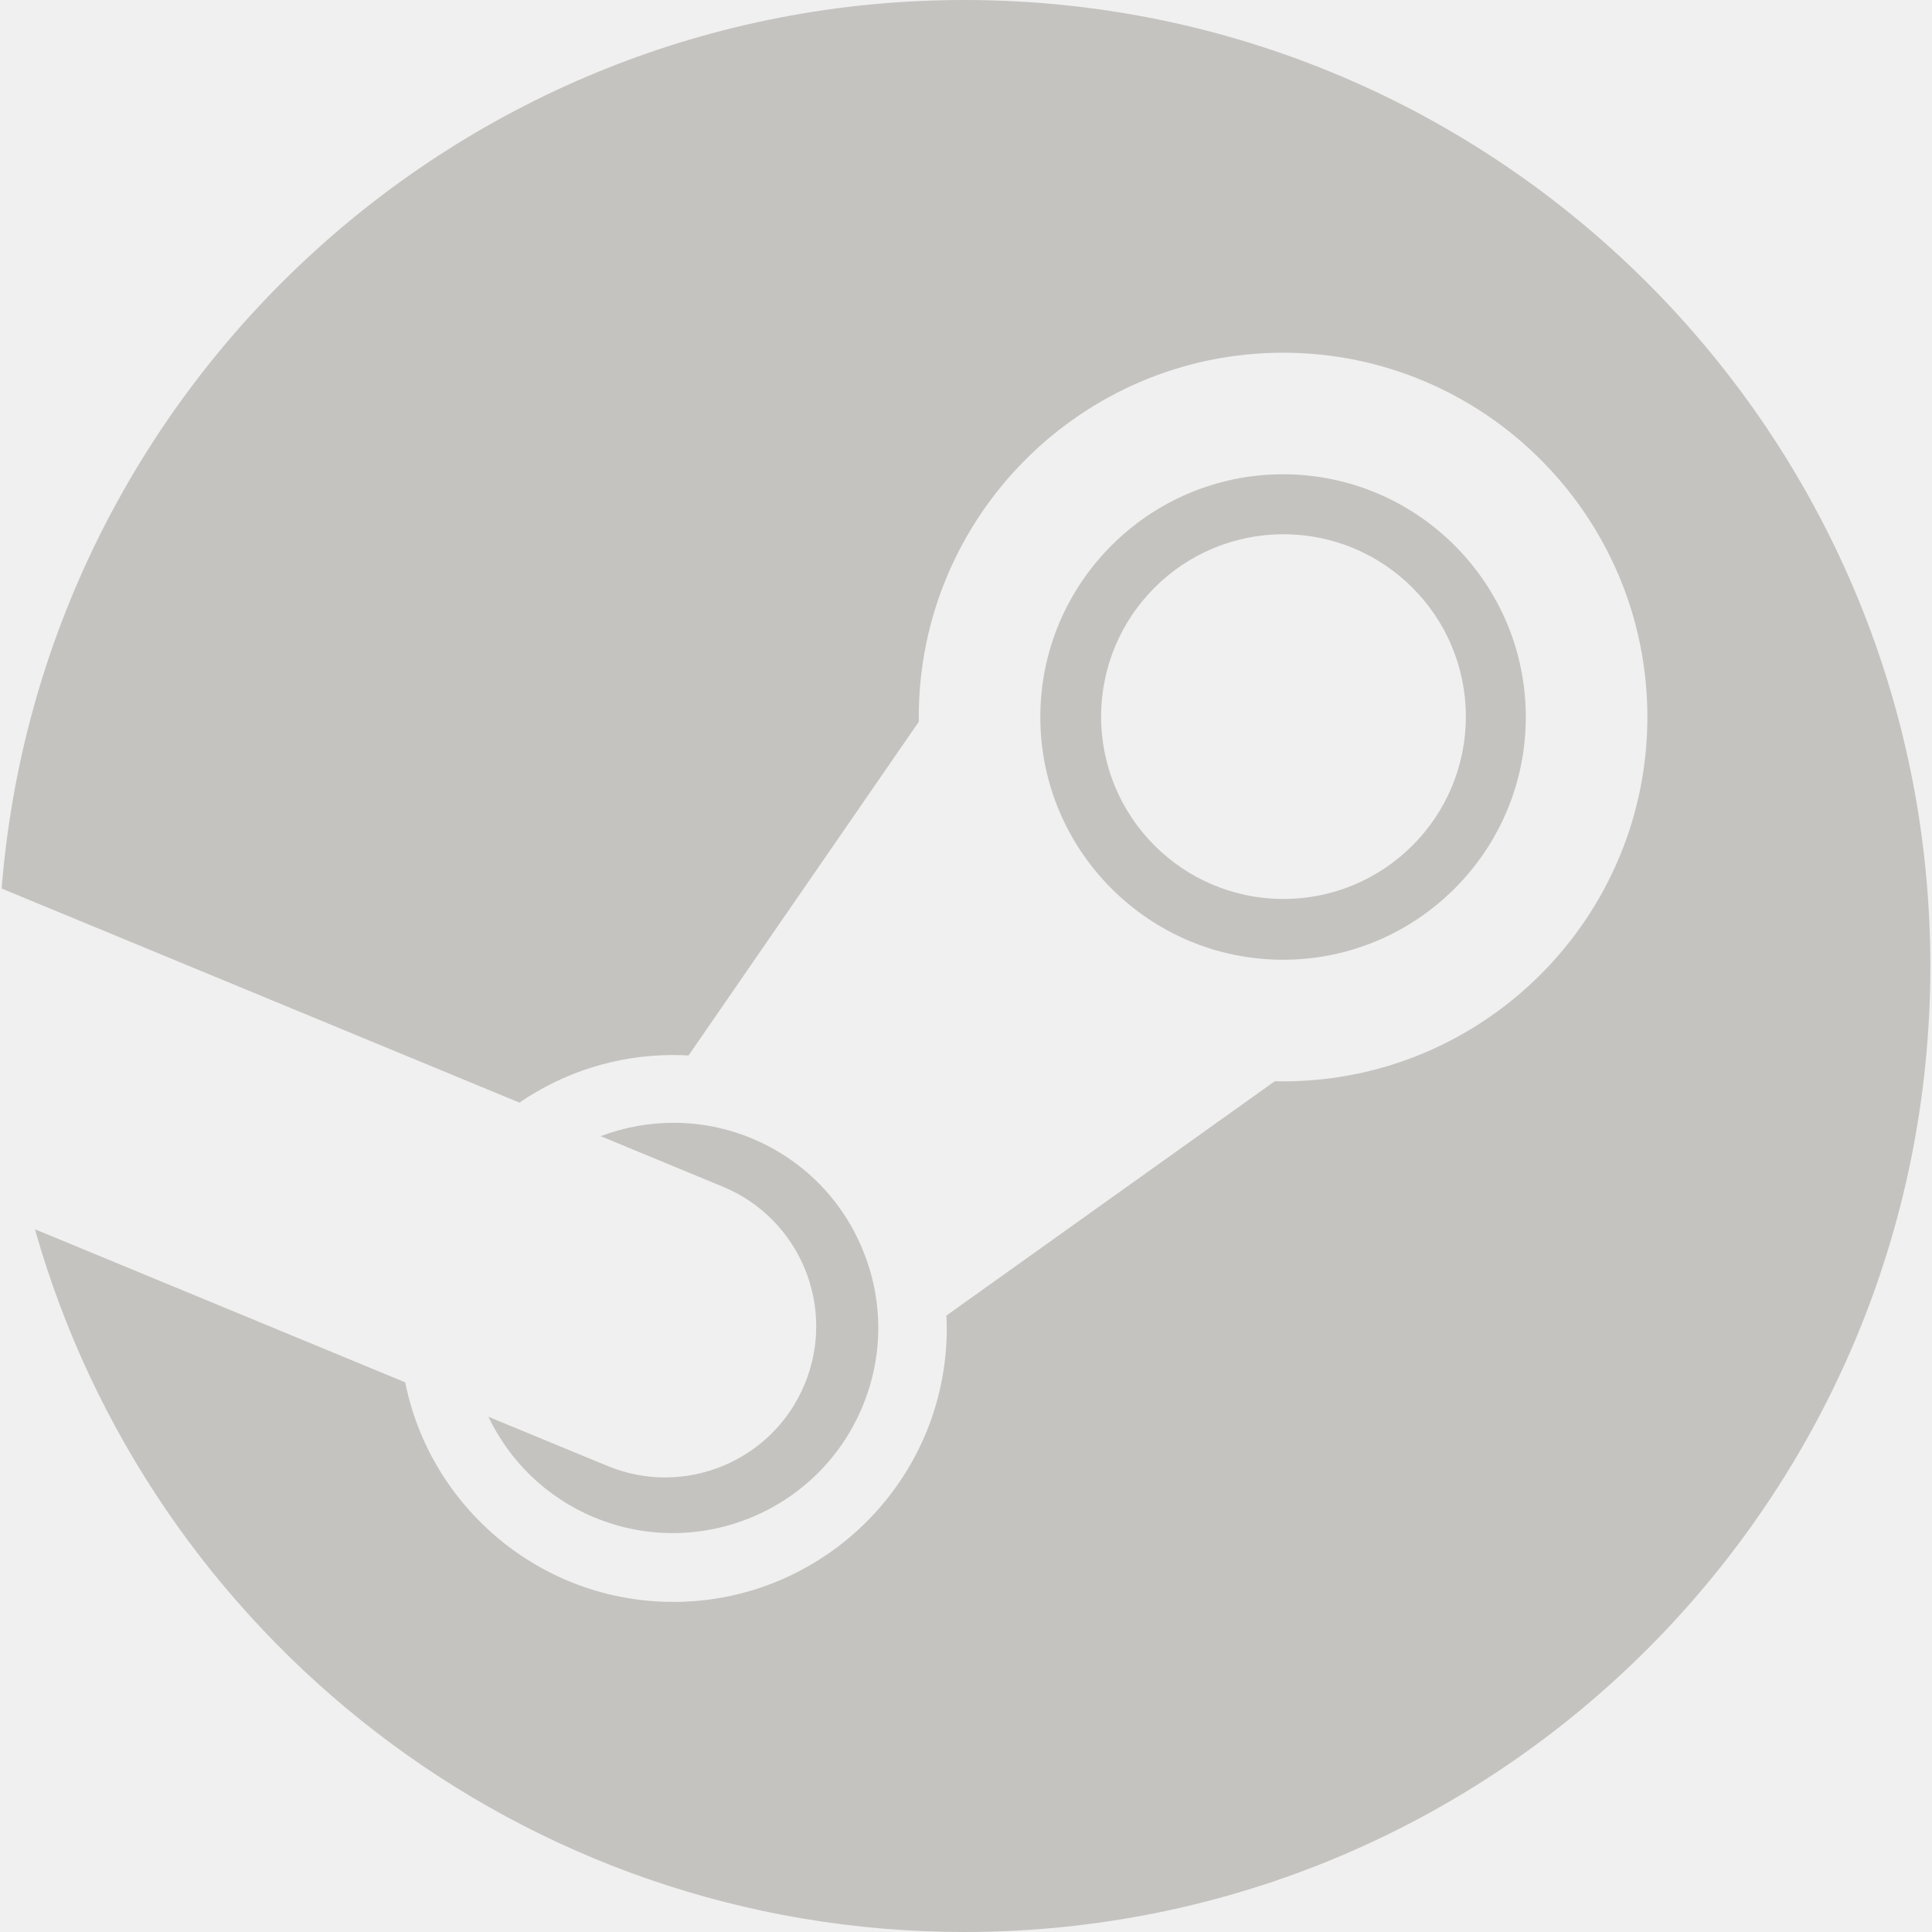
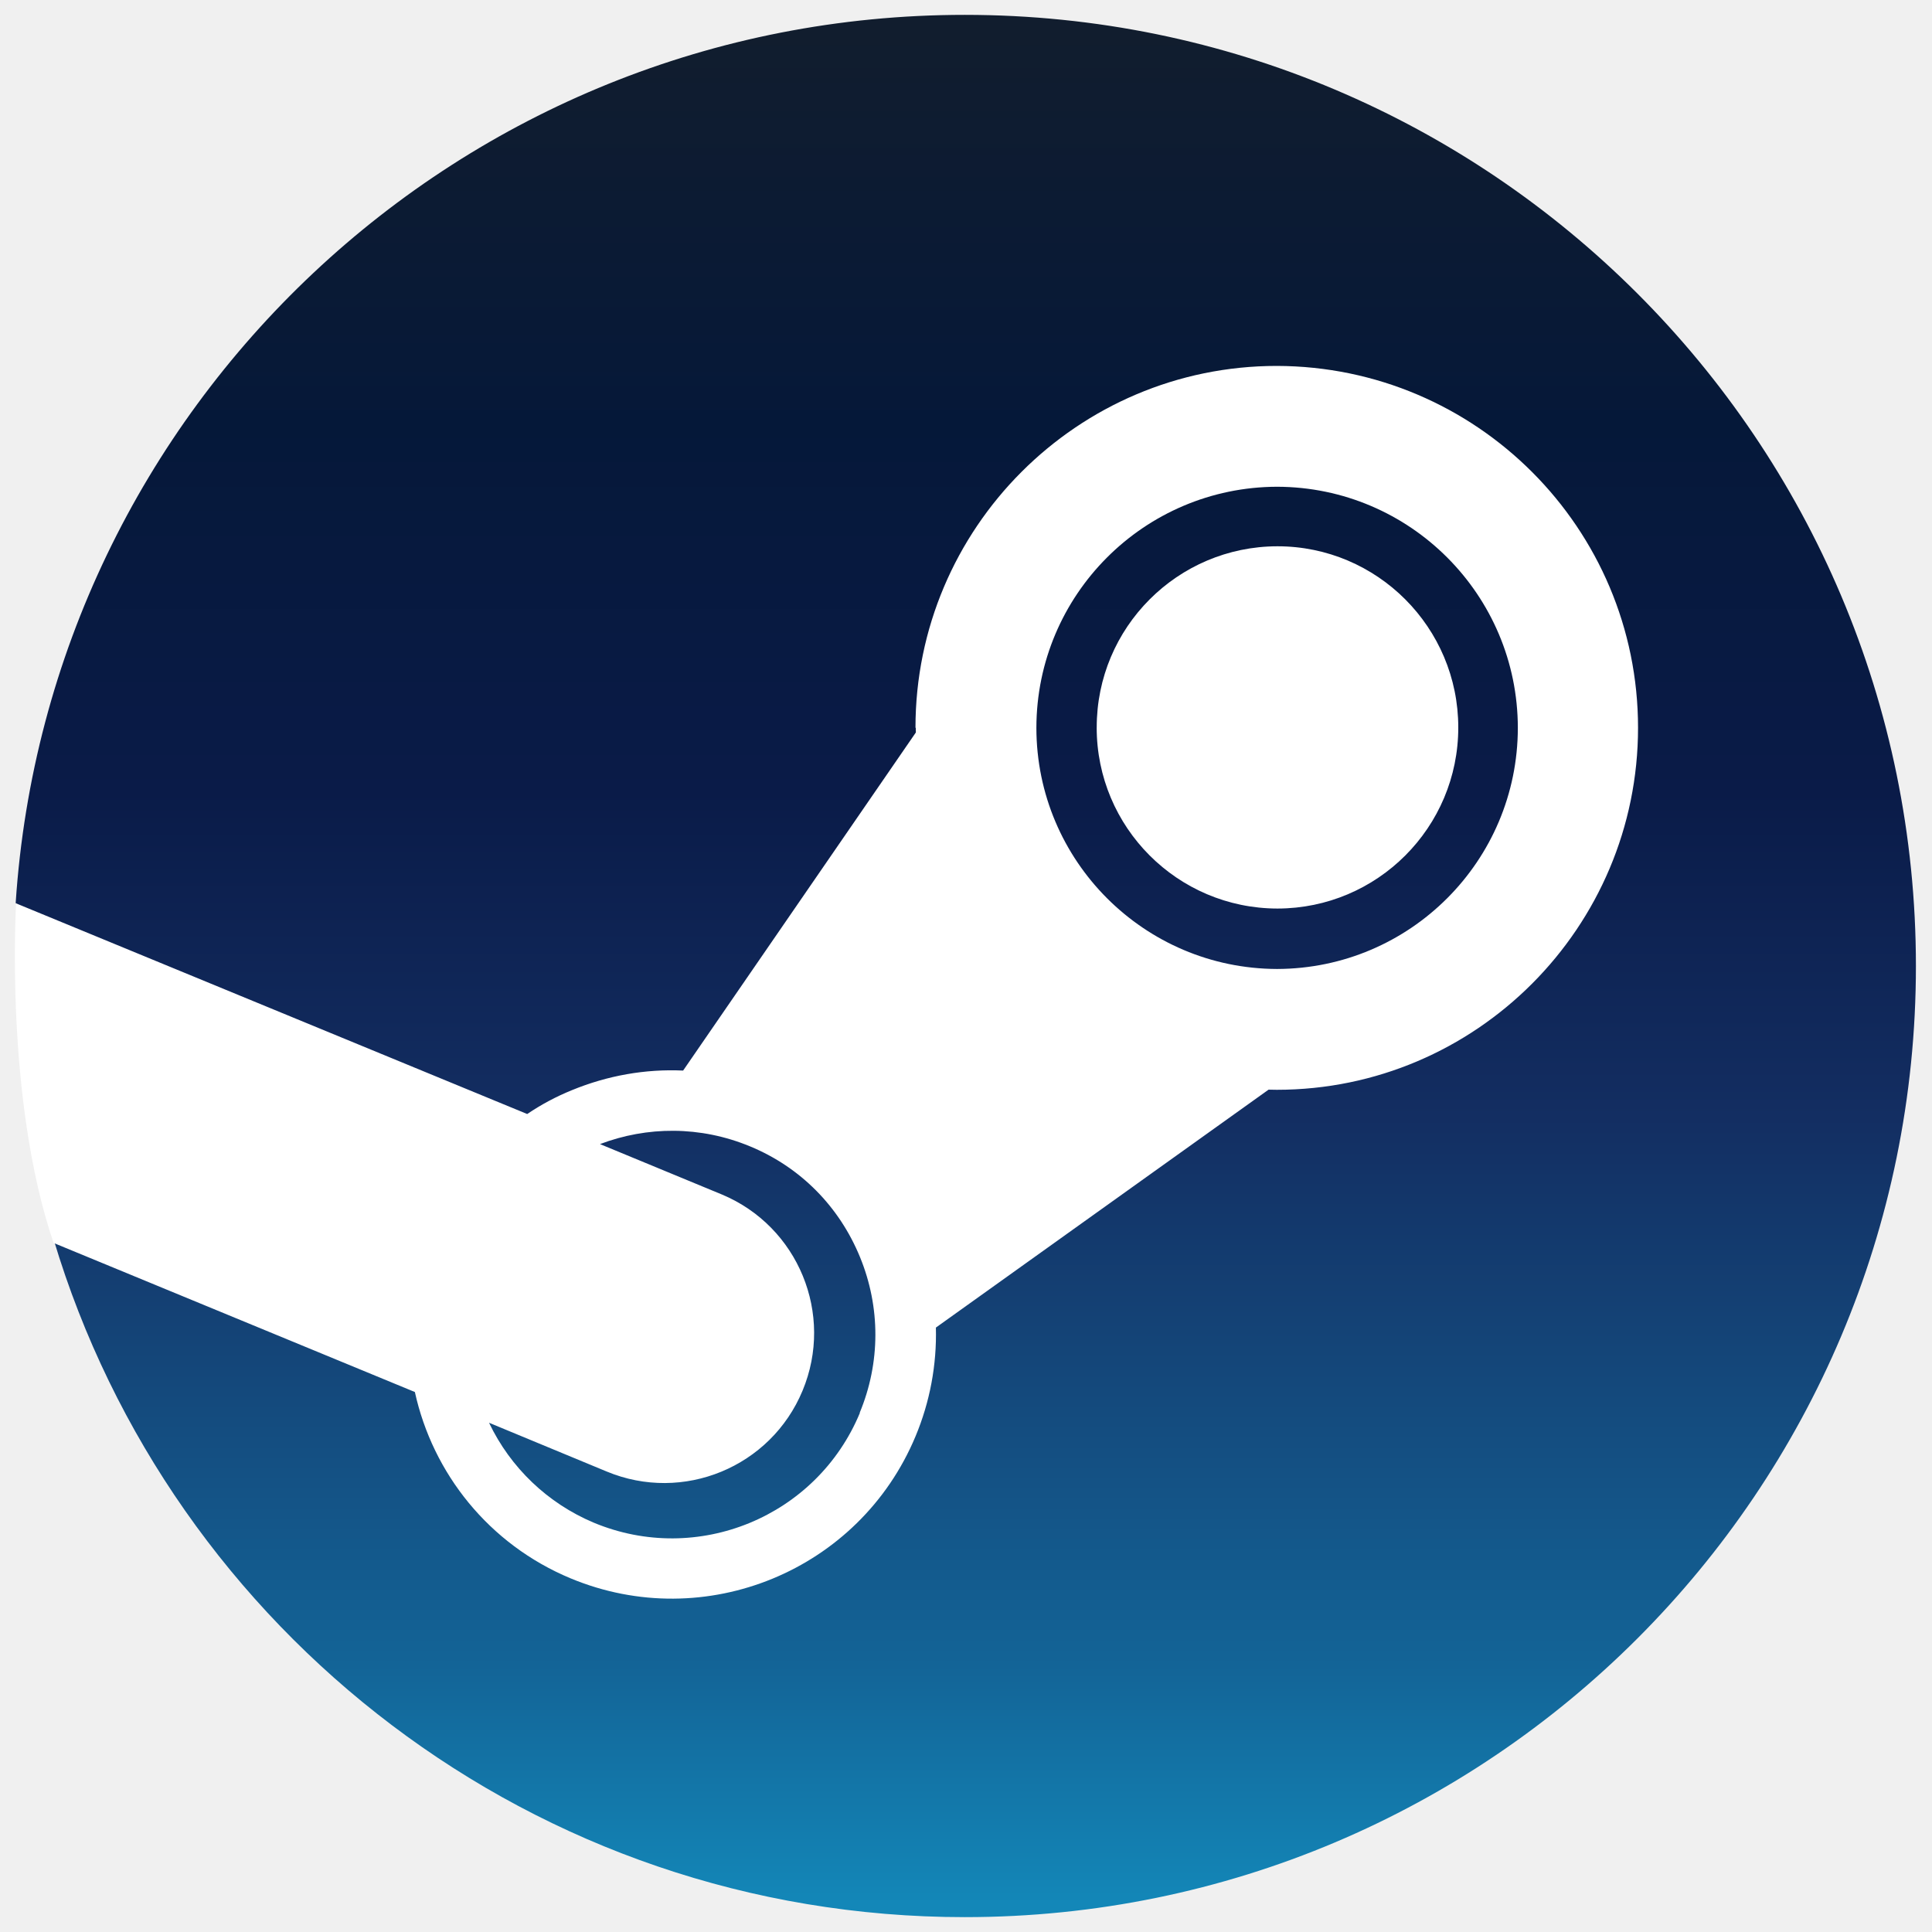
- <svg xmlns="http://www.w3.org/2000/svg" viewBox="0.078 0.601 88.473 88.473" width="900" height="900">
-   <path fill="#C5C3C0" d="M44.238,0.601C21,0.601,1.963,18.519,0.154,41.29l23.71,9.803c2.009-1.374,4.436-2.179,7.047-2.179c0.234,0,0.467,0.008,0.698,0.021l10.544-15.283c0-0.073-0.001-0.144-0.001-0.216c0-9.199,7.483-16.683,16.683-16.683c9.199,0,16.682,7.484,16.682,16.683c0,9.199-7.483,16.684-16.682,16.684c-0.127,0-0.253-0.003-0.379-0.006l-15.038,10.73c0.008,0.195,0.015,0.394,0.015,0.592c0,6.906-5.617,12.522-12.522,12.522c-6.061,0-11.129-4.326-12.277-10.055L1.678,56.893c5.25,18.568,22.309,32.181,42.56,32.181c24.432,0,44.237-19.806,44.237-44.235C88.475,20.406,68.669,0.601,44.238,0.601" />
-   <path fill="#C5C3C0" d="M27.875,67.723l-5.434-2.245c0.963,2.005,2.629,3.684,4.841,4.606c4.782,1.992,10.295-0.277,12.288-5.063c0.965-2.314,0.971-4.869,0.014-7.189c-0.955-2.321-2.757-4.131-5.074-5.097c-2.299-0.957-4.762-0.922-6.926-0.105l5.613,2.321c3.527,1.47,5.195,5.52,3.725,9.047C35.455,67.526,31.402,69.194,27.875,67.723" />
-   <path fill="#C5C3C0" d="M69.95,33.436c0-6.129-4.986-11.116-11.116-11.116c-6.129,0-11.116,4.987-11.116,11.116c0,6.13,4.987,11.115,11.116,11.115C64.964,44.55,69.95,39.565,69.95,33.436 M50.502,33.417c0-4.612,3.739-8.35,8.351-8.35c4.612,0,8.351,3.738,8.351,8.35s-3.739,8.35-8.351,8.35C54.241,41.767,50.502,38.028,50.502,33.417" />
+ <svg xmlns="http://www.w3.org/2000/svg" viewBox="0 0 65 65" width="900" height="900" fill="#fff">
+   <defs>
+     <linearGradient id="steam-gradient" x1="50%" x2="50%" y1="0%" y2="100%">
+       <stop offset="0%" stop-color="#111d2e" />
+       <stop offset="21.2%" stop-color="#051839" />
+       <stop offset="40.7%" stop-color="#0a1b48" />
+       <stop offset="58.1%" stop-color="#132e62" />
+       <stop offset="73.8%" stop-color="#144b7e" />
+       <stop offset="87.3%" stop-color="#136497" />
+       <stop offset="100%" stop-color="#1387b8" />
+     </linearGradient>
+   </defs>
+   <g transform="translate(.5 .5)">
+     <path d="M1.305 41.202C5.259 54.386 17.488 64 31.959 64c17.673 0 32-14.327 32-32s-14.327-32-32-32C15.001 0 1.124 13.193.028 29.874c2.074 3.477 2.879 5.628 1.275 11.328z" fill="url(#steam-gradient)" />
+     <path d="M30.31 23.985l.003.158-7.83 11.375c-1.268-.058-2.54.165-3.748.662a8.14 8.14 0 0 0-1.498.8L.042 29.893s-.398 6.546 1.26 11.424l12.156 5.016c.6 2.728 2.48 5.12 5.242 6.27a8.88 8.88 0 0 0 11.603-4.782 8.89 8.89 0 0 0 .684-3.656L42.18 36.16l.275.005c6.705 0 12.155-5.466 12.155-12.18s-5.44-12.16-12.155-12.174c-6.702 0-12.155 5.46-12.155 12.174zm-1.88 23.05c-1.454 3.5-5.466 5.147-8.953 3.694a6.84 6.84 0 0 1-3.524-3.362l3.957 1.64a5.04 5.04 0 0 0 6.591-2.719 5.05 5.05 0 0 0-2.715-6.601l-4.1-1.695c1.578-.6 3.372-.62 5.05.077 1.7.703 3 2.027 3.696 3.72s.692 3.56-.01 5.246M42.466 32.1a8.12 8.12 0 0 1-8.098-8.113 8.12 8.12 0 0 1 8.098-8.111 8.12 8.12 0 0 1 8.1 8.111 8.12 8.12 0 0 1-8.1 8.113m-6.068-8.126a6.09 6.09 0 0 1 6.08-6.095c3.355 0 6.084 2.73 6.084 6.095a6.09 6.09 0 0 1-6.084 6.093 6.09 6.09 0 0 1-6.081-6.093z" />
+   </g>
</svg>
